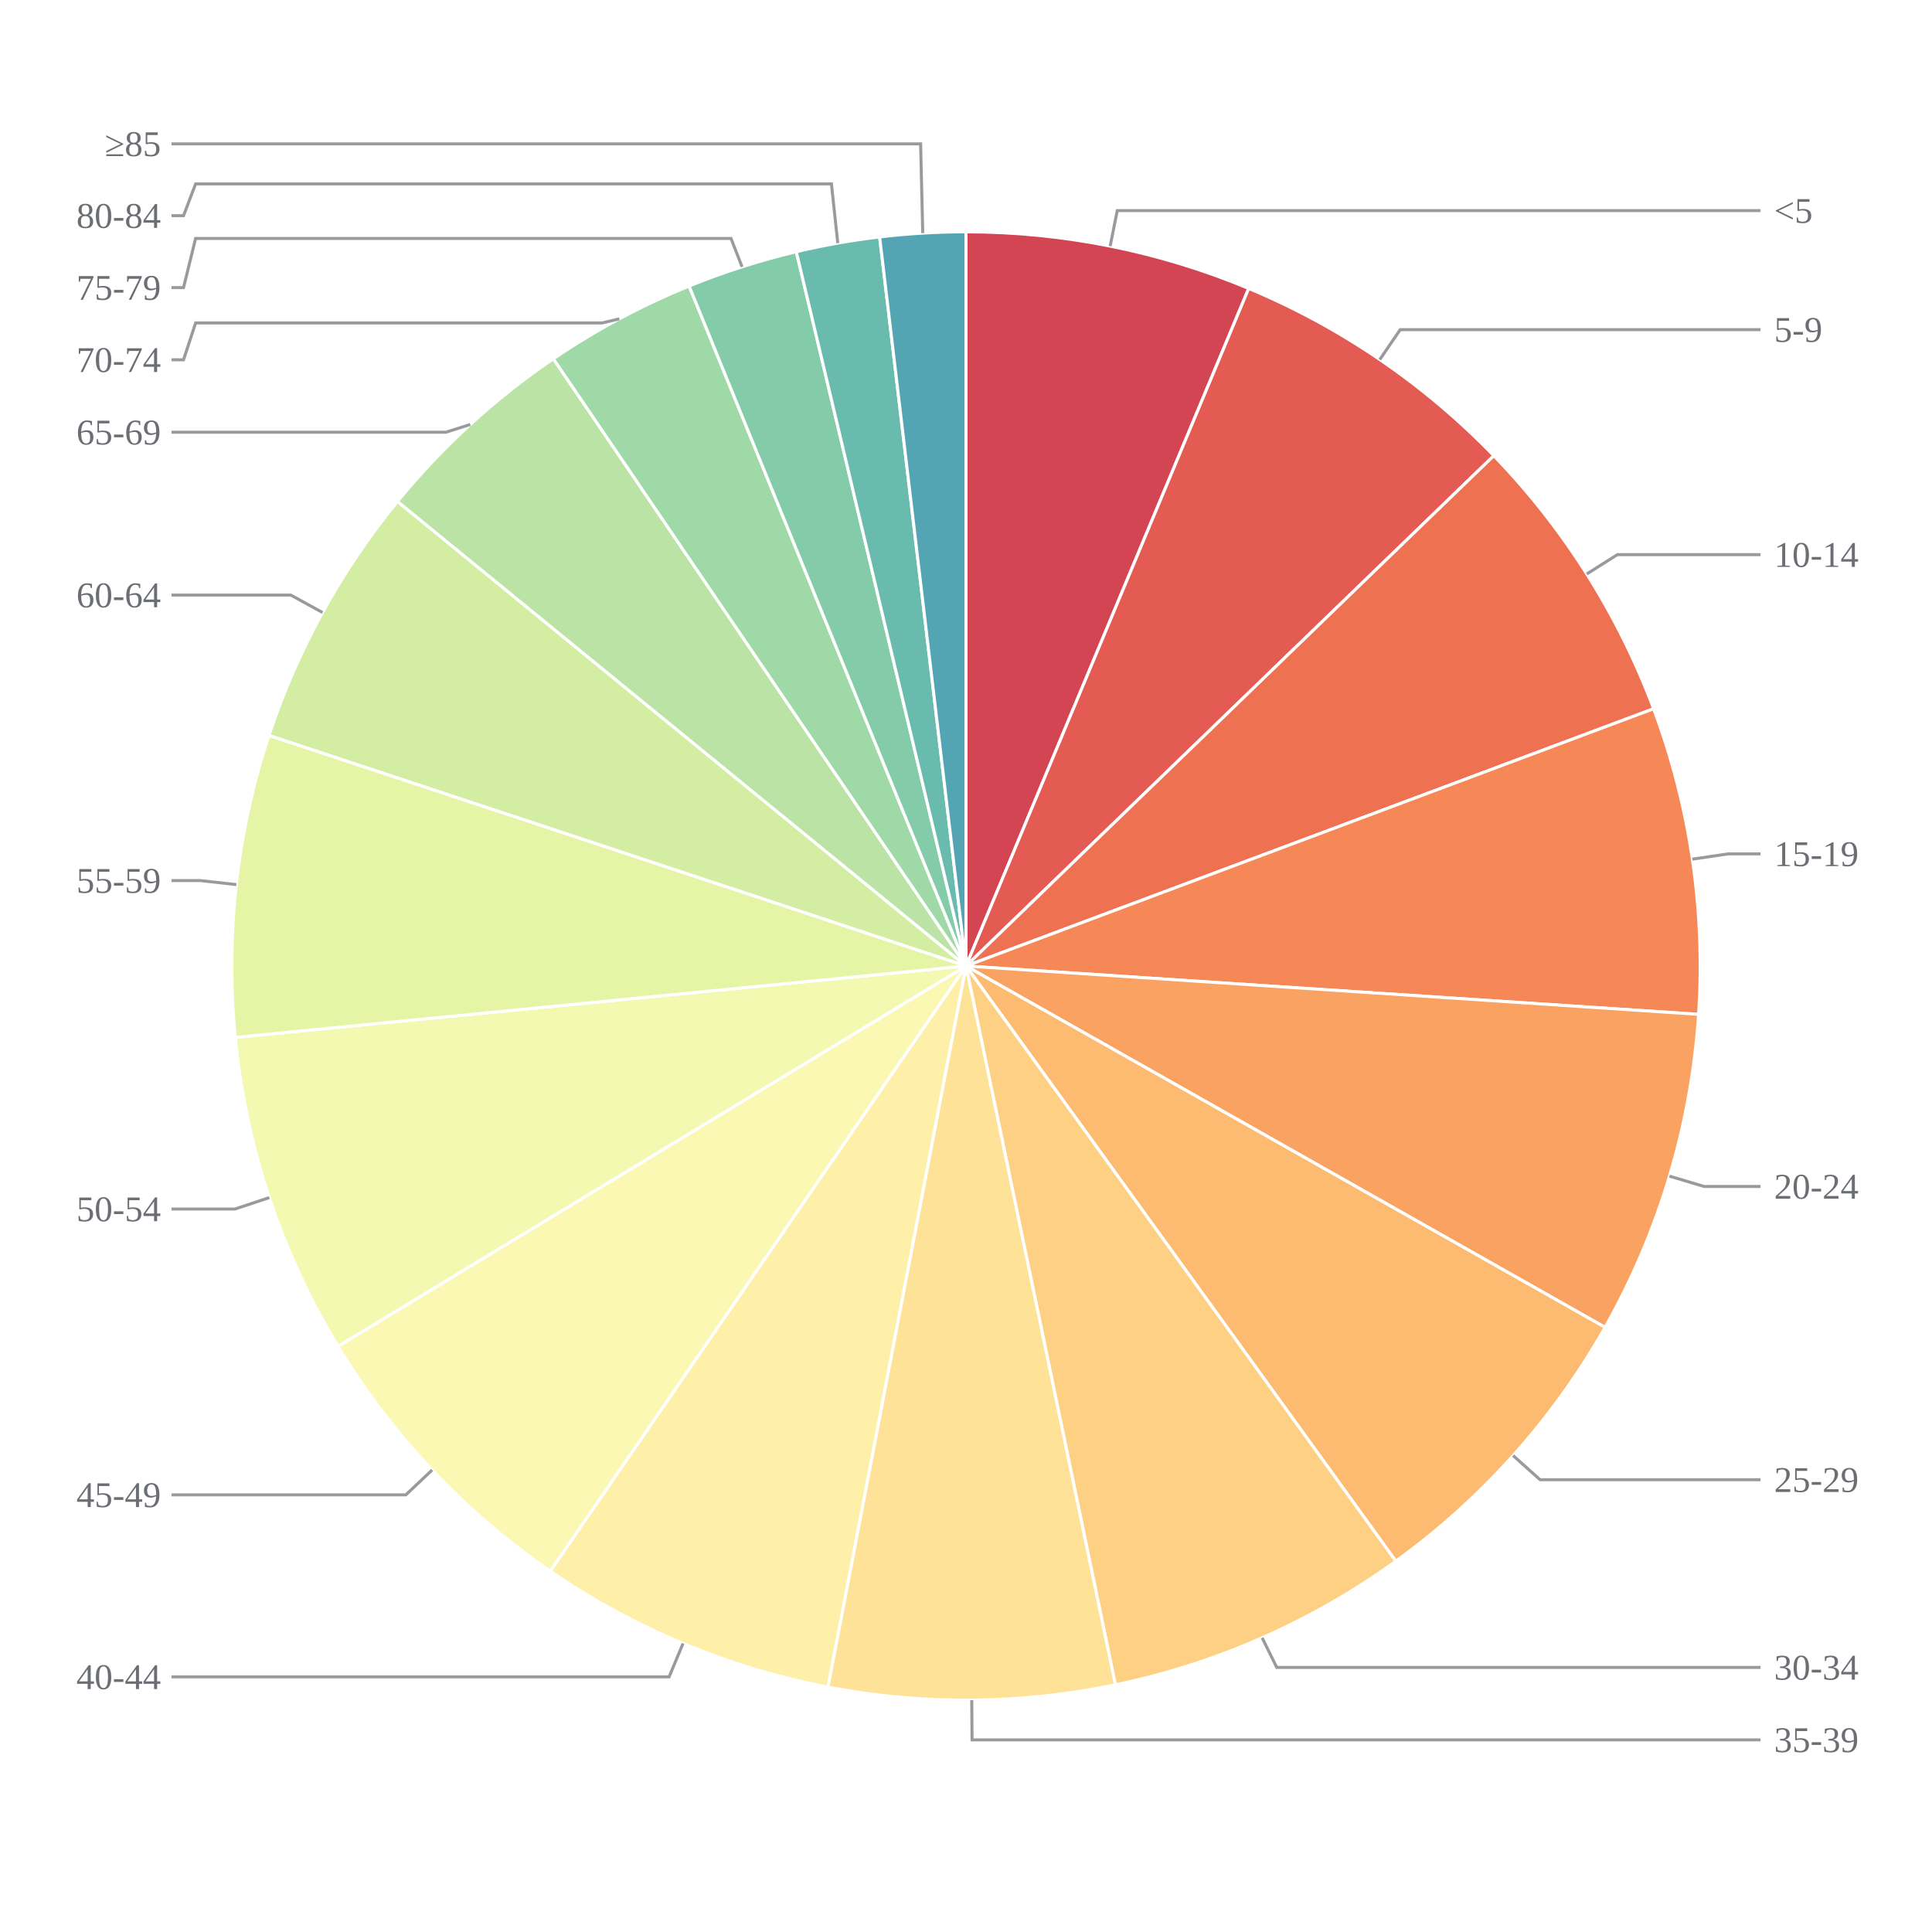
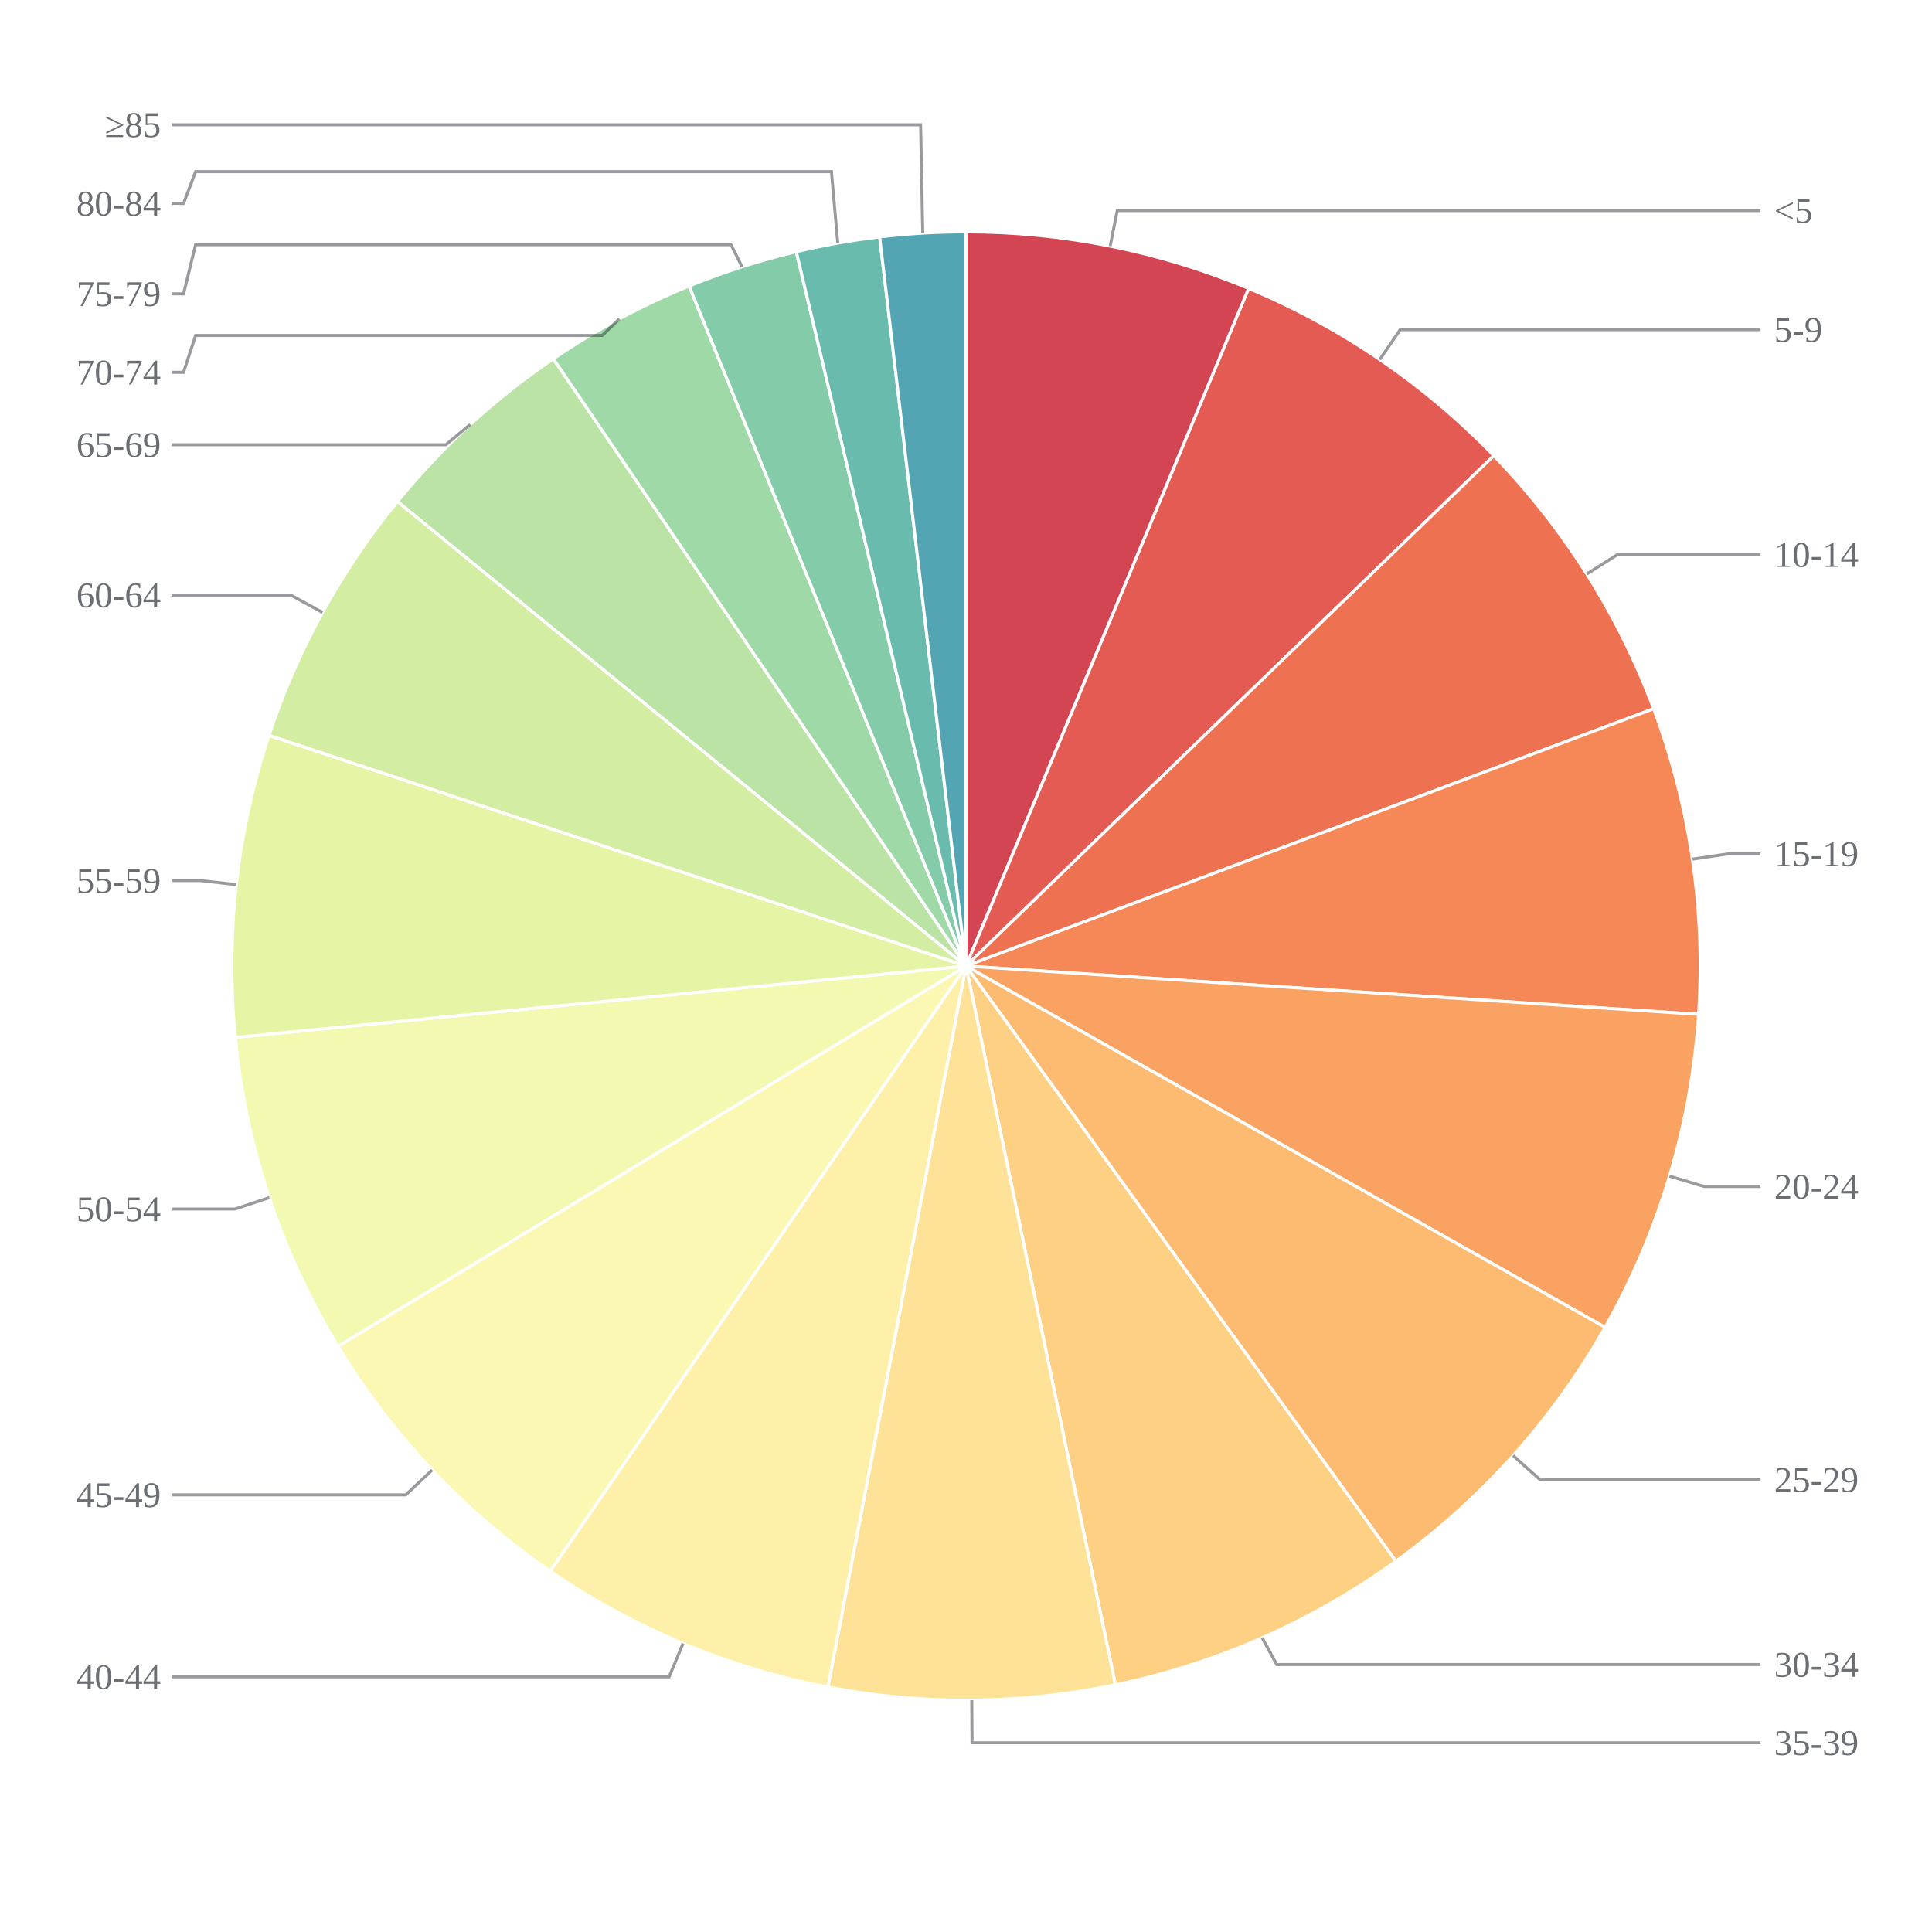
<svg xmlns="http://www.w3.org/2000/svg" width="640" height="640" style="background: transparent;" color-interpolation-filters="sRGB">
  <defs />
  <g id="g-svg-camera">
    <g id="g-root" fill="none">
      <g id="g-svg-1" fill="none" class="view">
        <g>
          <path id="g-svg-2" fill="rgba(0,0,0,0)" class="area" d="M 0,0 l 640,0 l 0,640 l-640 0 z" x="0" y="0" width="640" height="640" />
        </g>
        <g>
          <path id="g-svg-3" fill="rgba(0,0,0,0)" class="area" d="M 16,16 l 608,0 l 0,608 l-608 0 z" x="16" y="16" width="608" height="608" />
        </g>
        <g>
          <path id="g-svg-4" fill="rgba(0,0,0,0)" class="area" d="M 16,16 l 608,0 l 0,608 l-608 0 z" x="16" y="16" width="608" height="608" />
        </g>
        <g>
          <path id="g-svg-5" fill="rgba(0,0,0,0)" class="area" d="M 16,16 l 608,0 l 0,608 l-608 0 z" x="16" y="16" width="608" height="608" />
        </g>
        <g transform="matrix(1,0,0,1,16,16)">
          <path id="g-svg-6" fill="rgba(0,0,0,0)" class="plot" d="M 0,0 l 608,0 l 0,608 l-608 0 z" width="608" height="608" />
          <g id="g-svg-7" fill="none" class="main-layer">
            <g transform="matrix(1,0,0,1,304,304)">
              <path id="g-svg-9" fill="rgba(209,60,75,1)" d="M 0,-243.2 A 243.2 243.2 0 0 1 93.647 -224.447 L 0,0 Z" fill-opacity="0.95" stroke-width="1" stroke="rgba(255,255,255,1)" class="element" />
            </g>
            <g transform="matrix(1,0,0,1,304,304)">
              <path id="g-svg-10" fill="rgba(226,83,74,1)" d="M 93.647,-224.447 A 243.2 243.2 0 0 1 174.844 -169.044 L 0,0 Z" fill-opacity="0.95" stroke-width="1" stroke="rgba(255,255,255,1)" class="element" />
            </g>
            <g transform="matrix(1,0,0,1,304,304)">
              <path id="g-svg-11" fill="rgba(238,106,73,1)" d="M 174.844,-169.044 A 243.2 243.2 0 0 1 227.78 -85.221 L 0,0 Z" fill-opacity="0.95" stroke-width="1" stroke="rgba(255,255,255,1)" class="element" />
            </g>
            <g transform="matrix(1,0,0,1,304,304)">
              <path id="g-svg-12" fill="rgba(246,131,79,1)" d="M 227.78,-85.221 A 243.2 243.2 0 0 1 242.672 16.014 L 0,0 Z" fill-opacity="0.95" stroke-width="1" stroke="rgba(255,255,255,1)" class="element" />
            </g>
            <g transform="matrix(1,0,0,1,304,304)">
              <path id="g-svg-13" fill="rgba(250,158,91,1)" d="M 242.672,16.014 A 243.2 243.2 0 0 1 211.701 119.703 L 0,0 Z" fill-opacity="0.95" stroke-width="1" stroke="rgba(255,255,255,1)" class="element" />
            </g>
            <g transform="matrix(1,0,0,1,304,304)">
              <path id="g-svg-14" fill="rgba(253,184,107,1)" d="M 211.701,119.703 A 243.2 243.2 0 0 1 142.384 197.162 L 0,0 Z" fill-opacity="0.95" stroke-width="1" stroke="rgba(255,255,255,1)" class="element" />
            </g>
            <g transform="matrix(1,0,0,1,304,304)">
              <path id="g-svg-15" fill="rgba(254,206,126,1)" d="M 142.384,197.162 A 243.2 243.2 0 0 1 49.491 238.111 L 0,0 Z" fill-opacity="0.95" stroke-width="1" stroke="rgba(255,255,255,1)" class="element" />
            </g>
            <g transform="matrix(1,0,0,1,304,304)">
              <path id="g-svg-16" fill="rgba(254,225,146,1)" d="M 49.491,238.111 A 243.2 243.2 0 0 1 -45.746 238.859 L 0,0 Z" fill-opacity="0.95" stroke-width="1" stroke="rgba(255,255,255,1)" class="element" />
            </g>
            <g transform="matrix(1,0,0,1,304,304)">
              <path id="g-svg-17" fill="rgba(254,240,165,1)" d="M -45.746,238.859 A 243.2 243.2 0 0 1 -137.734 200.439 L 0,0 Z" fill-opacity="0.95" stroke-width="1" stroke="rgba(255,255,255,1)" class="element" />
            </g>
            <g transform="matrix(1,0,0,1,304,304)">
              <path id="g-svg-18" fill="rgba(251,248,176,1)" d="M -137.734,200.439 A 243.2 243.2 0 0 1 -208.028 125.978 L 0,0 Z" fill-opacity="0.95" stroke-width="1" stroke="rgba(255,255,255,1)" class="element" />
            </g>
            <g transform="matrix(1,0,0,1,304,304)">
              <path id="g-svg-19" fill="rgba(243,249,172,1)" d="M -208.028,125.978 A 243.2 243.2 0 0 1 -242.048 23.64 L 0,0 Z" fill-opacity="0.95" stroke-width="1" stroke="rgba(255,255,255,1)" class="element" />
            </g>
            <g transform="matrix(1,0,0,1,304,304)">
              <path id="g-svg-20" fill="rgba(229,244,162,1)" d="M -242.048,23.64 A 243.2 243.2 0 0 1 -230.888 -76.4 L 0,0 Z" fill-opacity="0.95" stroke-width="1" stroke="rgba(255,255,255,1)" class="element" />
            </g>
            <g transform="matrix(1,0,0,1,304,304)">
              <path id="g-svg-21" fill="rgba(209,236,158,1)" d="M -230.888,-76.4 A 243.2 243.2 0 0 1 -188.319 -153.89 L 0,0 Z" fill-opacity="0.95" stroke-width="1" stroke="rgba(255,255,255,1)" class="element" />
            </g>
            <g transform="matrix(1,0,0,1,304,304)">
              <path id="g-svg-22" fill="rgba(183,226,161,1)" d="M -188.319,-153.89 A 243.2 243.2 0 0 1 -136.695 -201.148 L 0,0 Z" fill-opacity="0.95" stroke-width="1" stroke="rgba(255,255,255,1)" class="element" />
            </g>
            <g transform="matrix(1,0,0,1,304,304)">
              <path id="g-svg-23" fill="rgba(155,215,163,1)" d="M -136.695,-201.148 A 243.2 243.2 0 0 1 -91.72 -225.241 L 0,0 Z" fill-opacity="0.95" stroke-width="1" stroke="rgba(255,255,255,1)" class="element" />
            </g>
            <g transform="matrix(1,0,0,1,304,304)">
              <path id="g-svg-24" fill="rgba(126,201,166,1)" d="M -91.72,-225.241 A 243.2 243.2 0 0 1 -56.214 -236.614 L 0,0 Z" fill-opacity="0.95" stroke-width="1" stroke="rgba(255,255,255,1)" class="element" />
            </g>
            <g transform="matrix(1,0,0,1,304,304)">
              <path id="g-svg-25" fill="rgba(98,184,170,1)" d="M -56.214,-236.614 A 243.2 243.2 0 0 1 -28.605 -241.512 L 0,0 Z" fill-opacity="0.95" stroke-width="1" stroke="rgba(255,255,255,1)" class="element" />
            </g>
            <g transform="matrix(1,0,0,1,304,304)">
              <path id="g-svg-26" fill="rgba(76,161,177,1)" d="M -28.605,-241.512 A 243.2 243.2 0 0 1 0 -243.2 L 0,0 Z" fill-opacity="0.95" stroke-width="1" stroke="rgba(255,255,255,1)" class="element" />
            </g>
          </g>
          <g id="g-svg-8" fill="none" class="label-layer">
            <g id="g-svg-45" fill="none" x="571.2" y="53.768" transform="matrix(1,0,0,1,571.2,53.76796)" class="label">
              <g>
                <path id="background" fill="none" d="M -2.6645352591003757e-14,-11.5 l 20.56,0 l 0,23 l-20.56 0 z" x="-2.6645352591003757e-14" y="-11.5" width="20.56" height="23" />
              </g>
              <g>
                <text id="text" fill="rgba(29,33,41,1)" dominant-baseline="central" paint-order="stroke" dx="0.5" fill-opacity="0.65" font-size="12" font-weight="normal" text-anchor="left">
                  &lt;5
                </text>
              </g>
              <g>
                <path id="connector" fill="none" d="M -4,0 L -8,0 L -12,0 L -217.09,0 L -219.447,11.766" stroke="rgba(29,33,41,1)" stroke-opacity="0.45" stroke-width="1" />
              </g>
            </g>
            <g id="g-svg-49" fill="none" x="571.2" y="93.197" transform="matrix(1,0,0,1,571.2,93.1973)" class="label">
              <g>
                <path id="background" fill="none" d="M -5.5067062021407764e-14,-11.5 l 22.12,0 l 0,23 l-22.12 0 z" x="-5.5067062021407764e-14" y="-11.5" width="22.12" height="23" />
              </g>
              <g>
                <text id="text" fill="rgba(29,33,41,1)" dominant-baseline="central" paint-order="stroke" dx="0.5" fill-opacity="0.65" font-size="12" font-weight="normal" text-anchor="left">
                  5-9
                </text>
              </g>
              <g>
                <path id="connector" fill="none" d="M -4,0 L -8,0 L -12,0 L -123.362,0 L -130.126,9.912" stroke="rgba(29,33,41,1)" stroke-opacity="0.45" stroke-width="1" />
              </g>
            </g>
            <g id="g-svg-53" fill="none" x="571.2" y="167.734" transform="matrix(1,0,0,1,571.2,167.7342)" class="label">
              <g>
                <path id="background" fill="none" d="M 5.3290705182007514e-14,-11.5 l 33.88,0 l 0,23 l-33.88 0 z" x="5.3290705182007514e-14" y="-11.5" width="33.88" height="23" />
              </g>
              <g>
                <text id="text" fill="rgba(29,33,41,1)" dominant-baseline="central" paint-order="stroke" dx="0.5" fill-opacity="0.65" font-size="12" font-weight="normal" text-anchor="left">
                  10-14
                </text>
              </g>
              <g>
                <path id="connector" fill="none" d="M -4,0 L -8,0 L -12,0 L -51.425,0 L -61.572,6.407" stroke="rgba(29,33,41,1)" stroke-opacity="0.45" stroke-width="1" />
              </g>
            </g>
            <g id="g-svg-57" fill="none" x="571.2" y="266.858" transform="matrix(1,0,0,1,571.2,266.8581)" class="label">
              <g>
                <path id="background" fill="none" d="M 5.3290705182007514e-14,-11.5 l 33.64,0 l 0,23 l-33.64 0 z" x="5.3290705182007514e-14" y="-11.5" width="33.64" height="23" />
              </g>
              <g>
                <text id="text" fill="rgba(29,33,41,1)" dominant-baseline="central" paint-order="stroke" dx="0.5" fill-opacity="0.65" font-size="12" font-weight="normal" text-anchor="left">
                  15-19
                </text>
              </g>
              <g>
                <path id="connector" fill="none" d="M -4,0 L -8,0 L -12,0 L -14.717,0 L -26.59,1.746" stroke="rgba(29,33,41,1)" stroke-opacity="0.45" stroke-width="1" />
              </g>
            </g>
            <g id="g-svg-61" fill="none" x="571.2" y="377.038" transform="matrix(1,0,0,1,571.2,377.0376)" class="label">
              <g>
                <path id="background" fill="none" d="M 3.552713678800501e-15,-11.5 l 37.24,0 l 0,23 l-37.24 0 z" x="3.552713678800501e-15" y="-11.5" width="37.24" height="23" />
              </g>
              <g>
                <text id="text" fill="rgba(29,33,41,1)" dominant-baseline="central" paint-order="stroke" dx="0.5" fill-opacity="0.65" font-size="12" font-weight="normal" text-anchor="left">
                  20-24
                </text>
              </g>
              <g>
                <path id="connector" fill="none" d="M -4,0 L -8,0 L -12,0 L -22.675,0 L -34.173,-3.434" stroke="rgba(29,33,41,1)" stroke-opacity="0.45" stroke-width="1" />
              </g>
            </g>
            <g id="g-svg-65" fill="none" x="571.2" y="474.182" transform="matrix(1,0,0,1,571.2,474.1815)" class="label">
              <g>
                <path id="background" fill="none" d="M 0,-11.5 l 37,0 l 0,23 l-37 0 z" x="0" y="-11.5" width="37" height="23" />
              </g>
              <g>
                <text id="text" fill="rgba(29,33,41,1)" dominant-baseline="central" paint-order="stroke" dx="0.5" fill-opacity="0.65" font-size="12" font-weight="normal" text-anchor="left">
                  25-29
                </text>
              </g>
              <g>
                <path id="connector" fill="none" d="M -4,0 L -8,0 L -12,0 L -77.028,0 L -85.971,-8.002" stroke="rgba(29,33,41,1)" stroke-opacity="0.45" stroke-width="1" />
              </g>
            </g>
-             <g id="g-svg-69" fill="none" x="571.2" y="536.355" transform="matrix(1,0,0,1,571.2,536.3551)" class="label">
+             <g id="g-svg-69" fill="none" x="571.2" y="535.398" transform="matrix(1,0,0,1,571.2,535.398)" class="label">
              <g>
                <path id="background" fill="none" d="M 1.4210854715202004e-14,-11.5 l 37.72,0 l 0,23 l-37.72 0 z" x="1.4210854715202004e-14" y="-11.5" width="37.72" height="23" />
              </g>
              <g>
                <text id="text" fill="rgba(29,33,41,1)" dominant-baseline="central" paint-order="stroke" dx="0.5" fill-opacity="0.65" font-size="12" font-weight="normal" text-anchor="left">
                  30-34
                </text>
              </g>
              <g>
-                 <path id="connector" fill="none" d="M -4,0 L -8,0 L -12,0 L -164.261,0 L -169.102,-9.817" stroke="rgba(29,33,41,1)" stroke-opacity="0.45" stroke-width="1" />
-               </g>
-             </g>
-             <g id="g-svg-73" fill="none" x="571.2" y="560.355" transform="matrix(1,0,0,1,571.2,560.3551)" class="label">
+                 <path id="connector" fill="none" d="M -4,0 L -8,0 L -12,0 L -164.261,0 L -169.102,-8.86" stroke="rgba(29,33,41,1)" stroke-opacity="0.45" stroke-width="1" />
+               </g>
+             </g>
+             <g id="g-svg-73" fill="none" x="571.2" y="561.312" transform="matrix(1,0,0,1,571.2,561.3123)" class="label">
              <g>
                <path id="background" fill="none" d="M 1.0658141036401503e-14,-11.5 l 37.48,0 l 0,23 l-37.48 0 z" x="1.0658141036401503e-14" y="-11.5" width="37.48" height="23" />
              </g>
              <g>
                <text id="text" fill="rgba(29,33,41,1)" dominant-baseline="central" paint-order="stroke" dx="0.5" fill-opacity="0.65" font-size="12" font-weight="normal" text-anchor="left">
                  35-39
                </text>
              </g>
              <g>
-                 <path id="connector" fill="none" d="M -4,0 L -8,0 L -12,0 L -265.197,0 L -265.291,-13.163" stroke="rgba(29,33,41,1)" stroke-opacity="0.45" stroke-width="1" />
+                 <path id="connector" fill="none" d="M -4,0 L -8,0 L -12,0 L -265.197,0 L -265.291,-14.12" stroke="rgba(29,33,41,1)" stroke-opacity="0.45" stroke-width="1" />
              </g>
            </g>
            <g id="g-svg-77" fill="none" x="36.8" y="539.486" transform="matrix(1,0,0,1,36.8,539.4855)" class="label">
              <g>
                <path id="background" fill="none" d="M -37.2,-11.5 l 38.2,0 l 0,23 l-38.2 0 z" x="-37.2" y="-11.5" width="38.2" height="23" />
              </g>
              <g>
                <text id="text" fill="rgba(29,33,41,1)" dominant-baseline="central" paint-order="stroke" dx="0.5" fill-opacity="0.65" font-size="12" font-weight="normal" text-anchor="end">
                  40-44
                </text>
              </g>
              <g>
                <path id="connector" fill="none" d="M 4,0 L 8,0 L 12,0 L 168.846,0 L 173.47,-11.073" stroke="rgba(29,33,41,1)" stroke-opacity="0.45" stroke-width="1" />
              </g>
            </g>
            <g id="g-svg-81" fill="none" x="36.8" y="479.188" transform="matrix(1,0,0,1,36.8,479.1878)" class="label">
              <g>
                <path id="background" fill="none" d="M -36.96,-11.5 l 37.96,0 l 0,23 l-37.96 0 z" x="-36.96" y="-11.5" width="37.96" height="23" />
              </g>
              <g>
                <text id="text" fill="rgba(29,33,41,1)" dominant-baseline="central" paint-order="stroke" dx="0.5" fill-opacity="0.65" font-size="12" font-weight="normal" text-anchor="end">
                  45-49
                </text>
              </g>
              <g>
                <path id="connector" fill="none" d="M 4,0 L 8,0 L 12,0 L 81.63,0 L 90.356,-8.238" stroke="rgba(29,33,41,1)" stroke-opacity="0.45" stroke-width="1" />
              </g>
            </g>
            <g id="g-svg-85" fill="none" x="36.8" y="384.504" transform="matrix(1,0,0,1,36.8,384.5039)" class="label">
              <g>
                <path id="background" fill="none" d="M -36.48,-11.5 l 37.48,0 l 0,23 l-37.48 0 z" x="-36.48" y="-11.5" width="37.48" height="23" />
              </g>
              <g>
                <text id="text" fill="rgba(29,33,41,1)" dominant-baseline="central" paint-order="stroke" dx="0.5" fill-opacity="0.65" font-size="12" font-weight="normal" text-anchor="end">
                  50-54
                </text>
              </g>
              <g>
                <path id="connector" fill="none" d="M 4,0 L 8,0 L 12,0 L 25.03,0 L 36.418,-3.785" stroke="rgba(29,33,41,1)" stroke-opacity="0.45" stroke-width="1" />
              </g>
            </g>
            <g id="g-svg-89" fill="none" x="36.8" y="275.706" transform="matrix(1,0,0,1,36.8,275.7057)" class="label">
              <g>
                <path id="background" fill="none" d="M -36.24,-11.5 l 37.24,0 l 0,23 l-37.24 0 z" x="-36.24" y="-11.5" width="37.24" height="23" />
              </g>
              <g>
                <text id="text" fill="rgba(29,33,41,1)" dominant-baseline="central" paint-order="stroke" dx="0.5" fill-opacity="0.65" font-size="12" font-weight="normal" text-anchor="end">
                  55-59
                </text>
              </g>
              <g>
                <path id="connector" fill="none" d="M 4,0 L 8,0 L 12,0 L 13.573,0 L 25.499,1.33" stroke="rgba(29,33,41,1)" stroke-opacity="0.45" stroke-width="1" />
              </g>
            </g>
            <g id="g-svg-93" fill="none" x="36.8" y="181.126" transform="matrix(1,0,0,1,36.8,181.1265)" class="label">
              <g>
                <path id="background" fill="none" d="M -36.96,-11.5 l 37.96,0 l 0,23 l-37.96 0 z" x="-36.96" y="-11.5" width="37.96" height="23" />
              </g>
              <g>
                <text id="text" fill="rgba(29,33,41,1)" dominant-baseline="central" paint-order="stroke" dx="0.5" fill-opacity="0.65" font-size="12" font-weight="normal" text-anchor="end">
                  60-64
                </text>
              </g>
              <g>
                <path id="connector" fill="none" d="M 4,0 L 8,0 L 12,0 L 43.528,0 L 54.046,5.778" stroke="rgba(29,33,41,1)" stroke-opacity="0.45" stroke-width="1" />
              </g>
            </g>
-             <g id="g-svg-97" fill="none" x="36.8" y="127.183" transform="matrix(1,0,0,1,36.8,127.1829)" class="label">
+             <g id="g-svg-97" fill="none" x="36.8" y="131.333" transform="matrix(1,0,0,1,36.8,131.3331)" class="label">
              <g>
                <path id="background" fill="none" d="M -36.72,-11.5 l 37.72,0 l 0,23 l-37.72 0 z" x="-36.72" y="-11.5" width="37.72" height="23" />
              </g>
              <g>
                <text id="text" fill="rgba(29,33,41,1)" dominant-baseline="central" paint-order="stroke" dx="0.5" fill-opacity="0.65" font-size="12" font-weight="normal" text-anchor="end">
                  65-69
                </text>
              </g>
              <g>
-                 <path id="connector" fill="none" d="M 4,0 L 8,0 L 12,0 L 94.881,0 L 102.984,-2.569" stroke="rgba(29,33,41,1)" stroke-opacity="0.45" stroke-width="1" />
-               </g>
-             </g>
-             <g id="g-svg-101" fill="none" x="36.8" y="103.183" transform="matrix(1,0,0,1,36.8,103.1829)" class="label">
+                 <path id="connector" fill="none" d="M 4,0 L 8,0 L 12,0 L 94.881,0 L 102.984,-6.719" stroke="rgba(29,33,41,1)" stroke-opacity="0.45" stroke-width="1" />
+               </g>
+             </g>
+             <g id="g-svg-101" fill="none" x="36.8" y="107.333" transform="matrix(1,0,0,1,36.8,107.3331)" class="label">
              <g>
                <path id="background" fill="none" d="M -35.28,-11.5 l 36.28,0 l 0,23 l-36.28 0 z" x="-35.28" y="-11.5" width="36.28" height="23" />
              </g>
              <g>
                <text id="text" fill="rgba(29,33,41,1)" dominant-baseline="central" paint-order="stroke" dx="0.5" fill-opacity="0.65" font-size="12" font-weight="normal" text-anchor="end">
                  70-74
                </text>
              </g>
              <g>
-                 <path id="connector" fill="none" d="M 4,0 L 8,0 L 12,-12.199 L 146.692,-12.199 L 152.359,-13.56" stroke="rgba(29,33,41,1)" stroke-opacity="0.45" stroke-width="1" />
-               </g>
-             </g>
-             <g id="g-svg-105" fill="none" x="36.8" y="79.27" transform="matrix(1,0,0,1,36.8,79.26959)" class="label">
+                 <path id="connector" fill="none" d="M 4,0 L 8,0 L 12,-12.199 L 146.692,-12.199 L 152.359,-17.711" stroke="rgba(29,33,41,1)" stroke-opacity="0.45" stroke-width="1" />
+               </g>
+             </g>
+             <g id="g-svg-105" fill="none" x="36.8" y="81.339" transform="matrix(1,0,0,1,36.8,81.33871)" class="label">
              <g>
                <path id="background" fill="none" d="M -35.04,-11.5 l 36.04,0 l 0,23 l-36.04 0 z" x="-35.04" y="-11.5" width="36.04" height="23" />
              </g>
              <g>
                <text id="text" fill="rgba(29,33,41,1)" dominant-baseline="central" paint-order="stroke" dx="0.5" fill-opacity="0.65" font-size="12" font-weight="normal" text-anchor="end">
                  75-79
                </text>
              </g>
              <g>
-                 <path id="connector" fill="none" d="M 4,0 L 8,0 L 12,-16.28 L 189.354,-16.28 L 193.014,-6.879" stroke="rgba(29,33,41,1)" stroke-opacity="0.45" stroke-width="1" />
-               </g>
-             </g>
-             <g id="g-svg-109" fill="none" x="36.8" y="55.443" transform="matrix(1,0,0,1,36.8,55.44294)" class="label">
+                 <path id="connector" fill="none" d="M 4,0 L 8,0 L 12,-16.28 L 189.354,-16.28 L 193.014,-8.948" stroke="rgba(29,33,41,1)" stroke-opacity="0.45" stroke-width="1" />
+               </g>
+             </g>
+             <g id="g-svg-109" fill="none" x="36.8" y="51.382" transform="matrix(1,0,0,1,36.8,51.38216)" class="label">
              <g>
                <path id="background" fill="none" d="M -36.96,-11.5 l 37.96,0 l 0,23 l-37.96 0 z" x="-36.96" y="-11.5" width="37.96" height="23" />
              </g>
              <g>
                <text id="text" fill="rgba(29,33,41,1)" dominant-baseline="central" paint-order="stroke" dx="0.5" fill-opacity="0.65" font-size="12" font-weight="normal" text-anchor="end">
                  80-84
                </text>
              </g>
              <g>
-                 <path id="connector" fill="none" d="M 4,0 L 8,0 L 12,-10.52 L 222.624,-10.52 L 224.72,9.096" stroke="rgba(29,33,41,1)" stroke-opacity="0.45" stroke-width="1" />
-               </g>
-             </g>
-             <g id="g-svg-113" fill="none" x="36.8" y="31.657" transform="matrix(1,0,0,1,36.8,31.65721)" class="label">
+                 <path id="connector" fill="none" d="M 4,0 L 8,0 L 12,-10.52 L 222.624,-10.52 L 224.72,13.157" stroke="rgba(29,33,41,1)" stroke-opacity="0.45" stroke-width="1" />
+               </g>
+             </g>
+             <g id="g-svg-113" fill="none" x="36.8" y="25.349" transform="matrix(1,0,0,1,36.8,25.34852)" class="label">
              <g>
                <path id="background" fill="none" d="M -27.36,-11.5 l 28.36,0 l 0,23 l-28.36 0 z" x="-27.36" y="-11.5" width="28.36" height="23" />
              </g>
              <g>
                <text id="text" fill="rgba(29,33,41,1)" dominant-baseline="central" paint-order="stroke" dx="0.5" fill-opacity="0.65" font-size="12" font-weight="normal" text-anchor="end">
                  ≥85
                </text>
              </g>
              <g>
-                 <path id="connector" fill="none" d="M 4,0 L 8,0 L 12,0 L 252.166,0 L 252.873,29.565" stroke="rgba(29,33,41,1)" stroke-opacity="0.45" stroke-width="1" />
+                 <path id="connector" fill="none" d="M 4,0 L 8,0 L 12,0 L 252.166,0 L 252.873,35.874" stroke="rgba(29,33,41,1)" stroke-opacity="0.45" stroke-width="1" />
              </g>
            </g>
          </g>
        </g>
      </g>
    </g>
  </g>
</svg>
